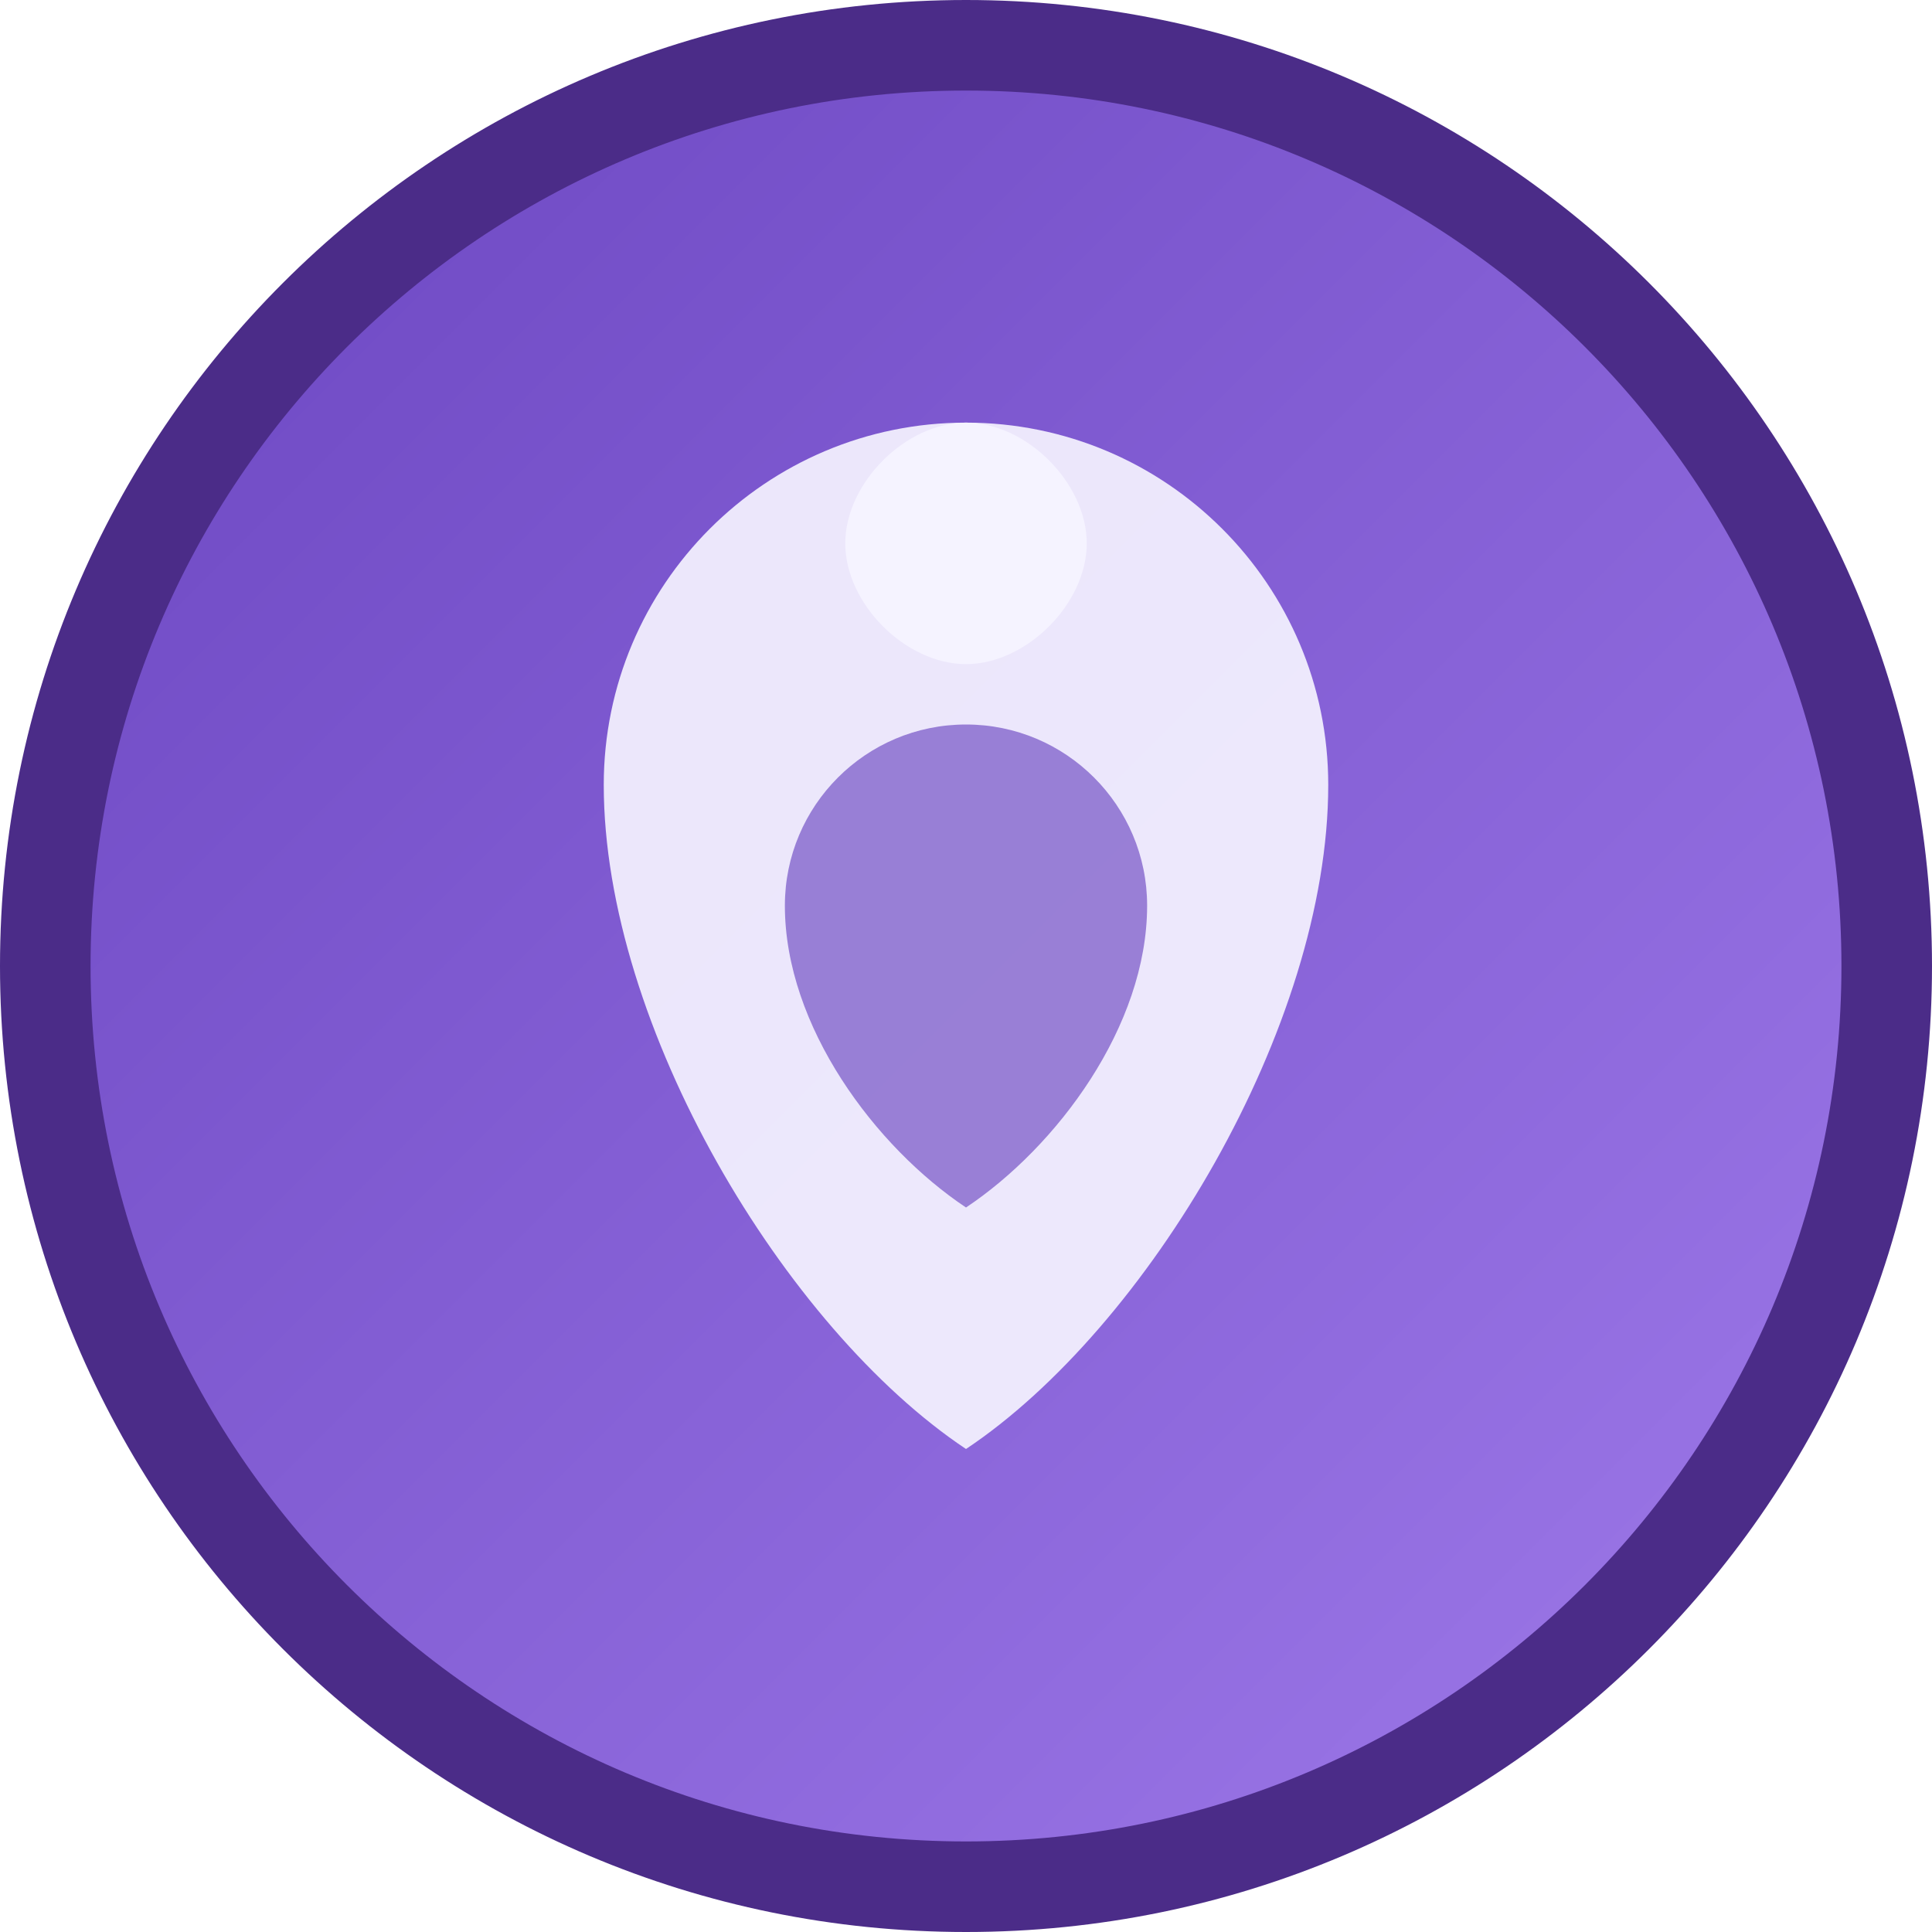
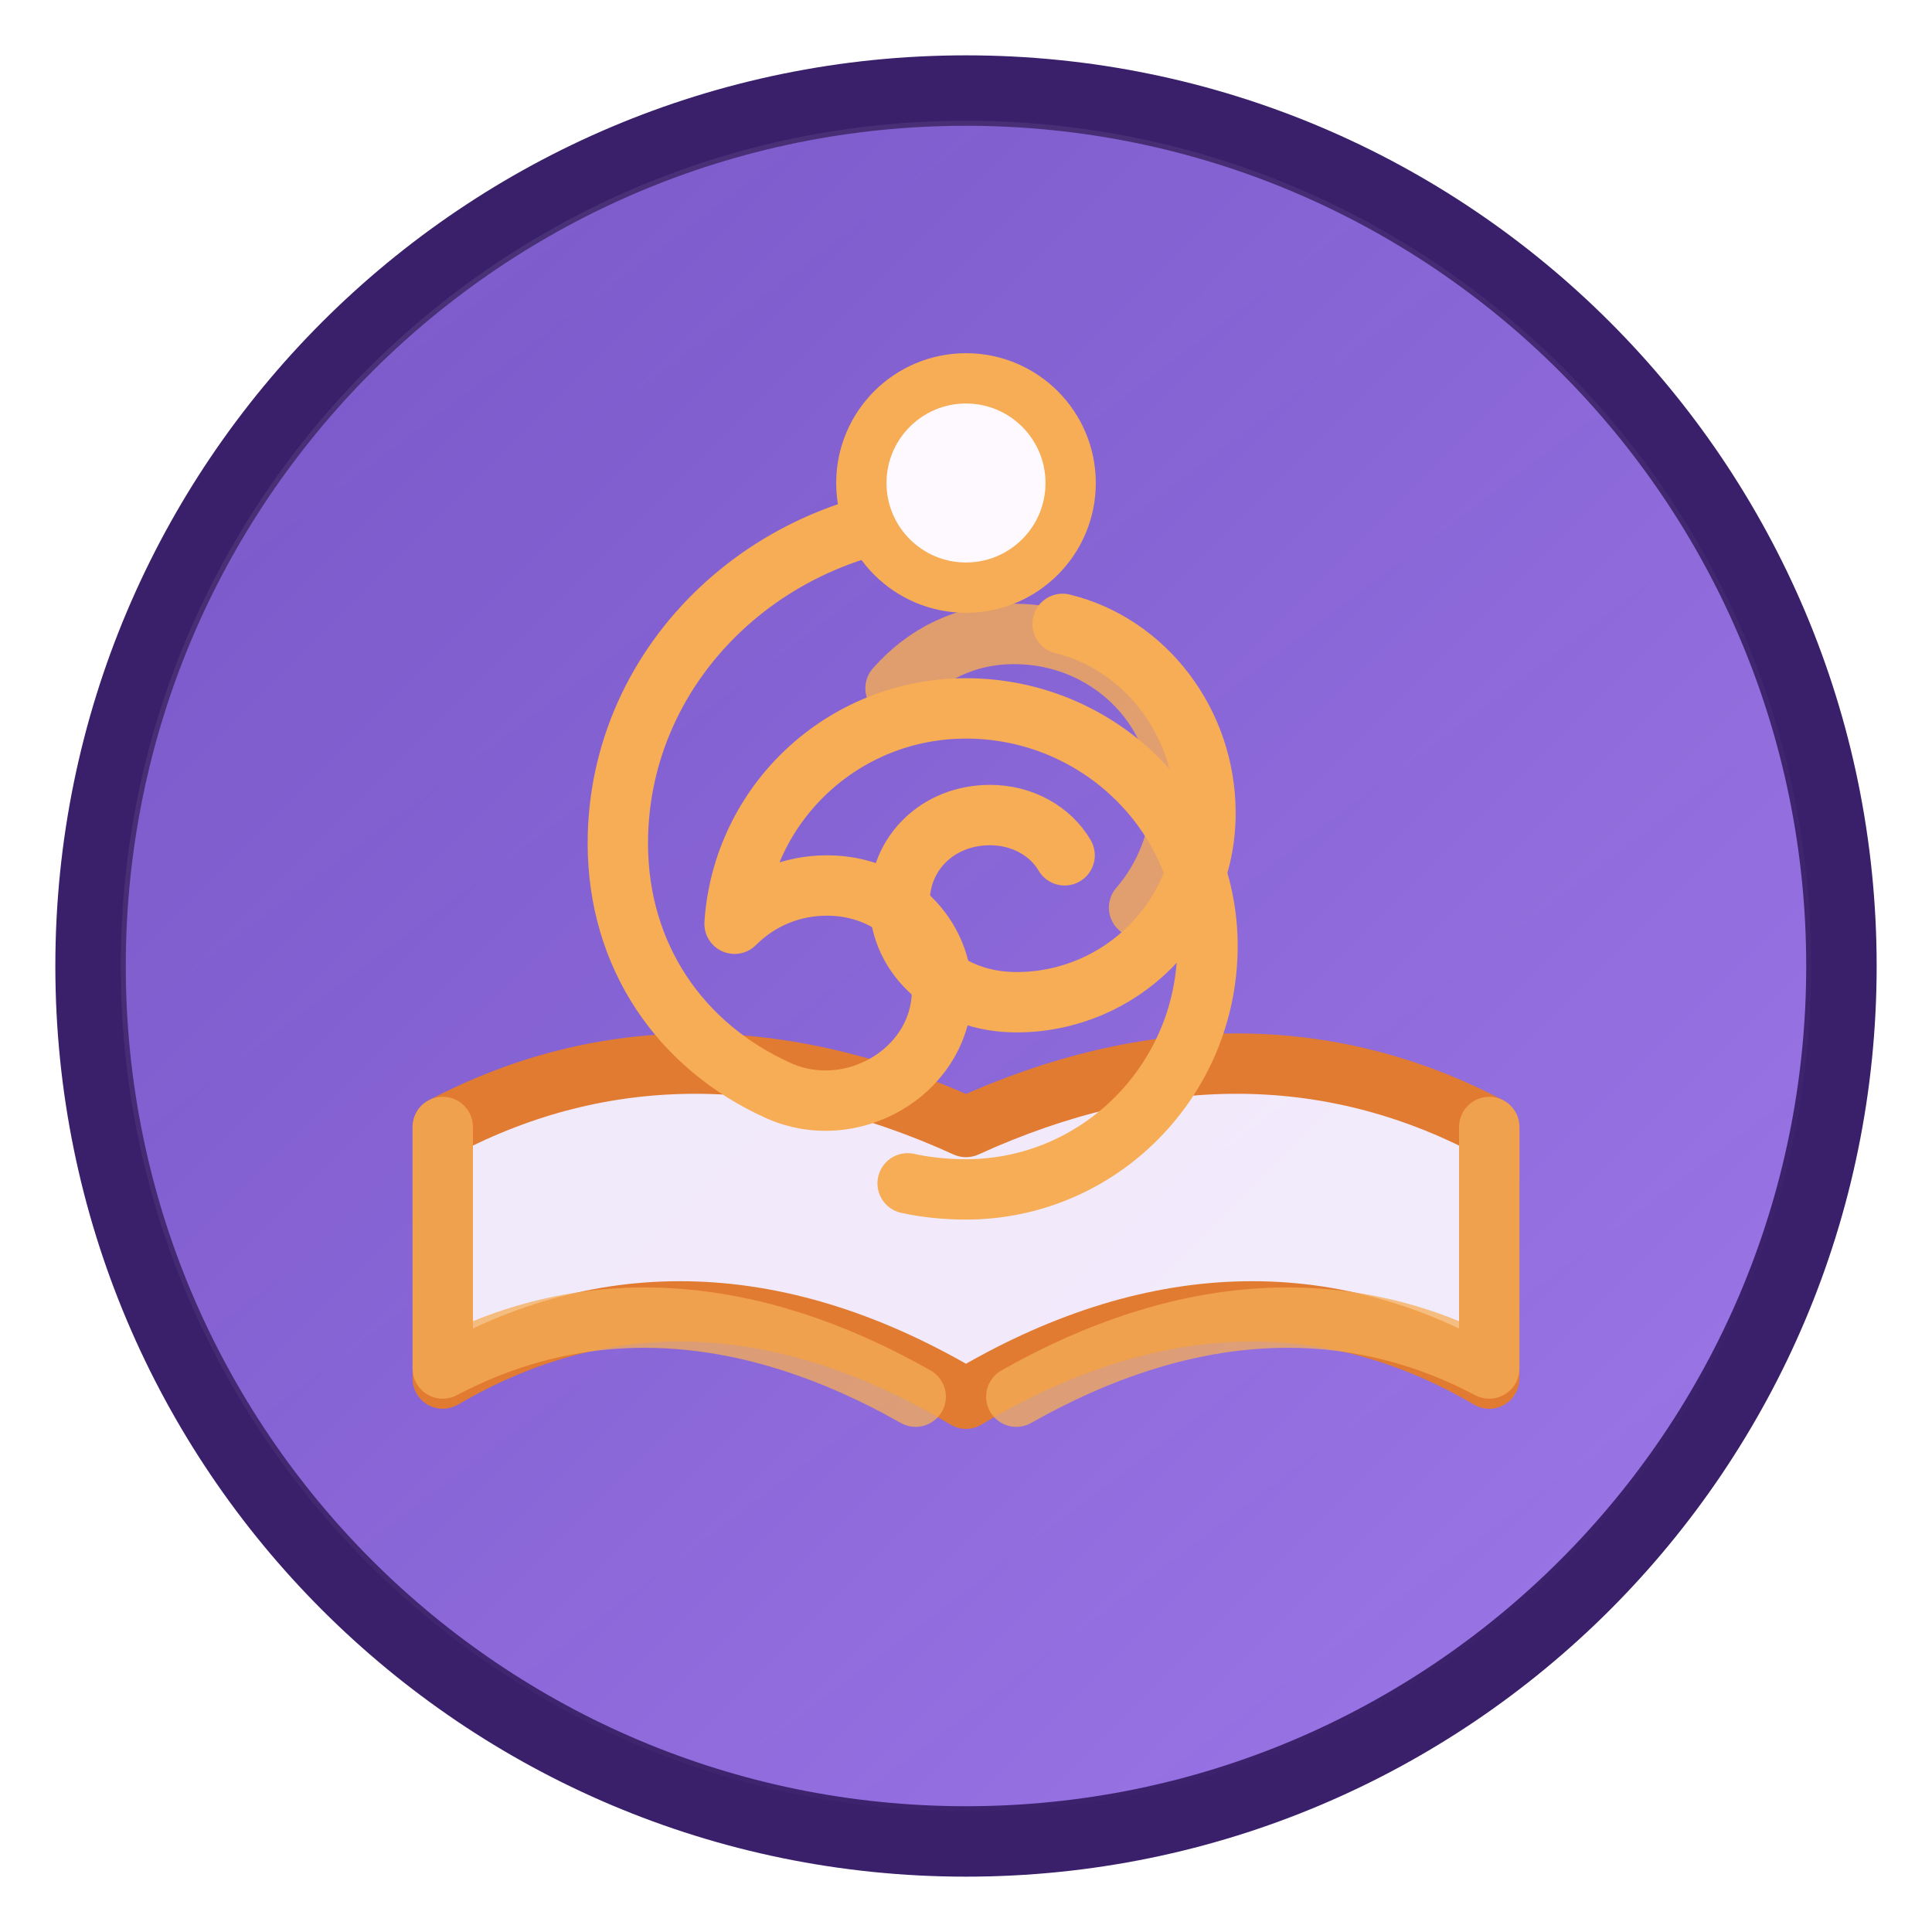
- <svg xmlns="http://www.w3.org/2000/svg" viewBox="0 0 64 64" aria-hidden="true">
+ <svg xmlns="http://www.w3.org/2000/svg" viewBox="0 0 96 96" aria-hidden="true">
  <defs>
    <linearGradient id="almaGradient" x1="0" y1="0" x2="1" y2="1">
      <stop offset="0%" stop-color="#6B46C1" />
      <stop offset="100%" stop-color="#9F7AEA" />
    </linearGradient>
+     <linearGradient id="almaGlow" x1="0.2" y1="0.1" x2="0.8" y2="0.9">
+       <stop offset="0%" stop-color="#FFFFFF" stop-opacity="0.22" />
+       <stop offset="100%" stop-color="#FFFFFF" stop-opacity="0.02" />
+     </linearGradient>
  </defs>
-   <circle cx="32" cy="32" r="30.5" fill="url(#almaGradient)" stroke="#4B2C88" stroke-width="3" />
-   <path d="M32 14c-2 0-4 2-4 4s2 4 4 4 4-2 4-4-2-4-4-4z" fill="#F5F3FF" opacity="0.95" />
-   <path d="M20 26c0 8 6 18 12 22 6-4 12-14 12-22a12 12 0 0 0-24 0z" fill="#F5F3FF" opacity="0.92" />
-   <path d="M26 30c0 4 3 8 6 10 3-2 6-6 6-10a6 6 0 0 0-12 0z" fill="#6B46C1" opacity="0.65" />
+   <circle cx="48" cy="48" r="43.5" fill="url(#almaGradient)" stroke="#3A1F6B" stroke-width="3.5" />
+   <circle cx="48" cy="48" r="42" fill="url(#almaGlow)" opacity="0.35" />
+   <g fill="none" stroke="#F6AD55" stroke-linecap="round" stroke-linejoin="round" stroke-width="3">
+     <path d="M22 56c8-4.2 16.8-4.2 26 0 9.2-4.2 18-4.2 26 0v12.5c-8-4.7-16.8-4.5-26 1-9.2-5.5-18-5.7-26-1z" fill="#FDF9FF" fill-opacity="0.9" stroke="#E17B32" />
+     <path d="M22 56v12c7.2-3.8 15.2-3.3 23.5 1.4" opacity="0.75" stroke="#F6AD55" />
+     <path d="M74 56v12c-7.2-3.8-15.2-3.3-23.5 1.4" opacity="0.75" stroke="#F6AD55" />
+     <path d="M48 25.5c-9.5 0-17.3 7.3-17.3 16.4 0 5.6 3.1 10.1 8 12.3 3.6 1.6 7.9-0.9 8.1-4.7 0.1-3-2.4-5.5-5.7-5.5-1.8 0-3.4 0.7-4.6 1.9 0.4-6 5.4-10.7 11.5-10.7 6.6 0 12 5.3 12 11.8 0 6.7-5.4 12.1-12 12.1-1 0-2-0.1-2.9-0.3" />
+     <path d="M52.8 31c4.1 1 7.1 4.9 7.1 9.4 0 5.2-4.2 9.4-9.4 9.4-3.3 0-5.8-2.2-5.8-5 0-2.4 1.9-4.3 4.5-4.3 1.6 0 3 .8 3.7 2" />
+     <path d="M44.5 34.2c1.5-1.7 3.5-2.7 5.9-2.7 4.6 0 8.3 3.6 8.3 8 0 2.1-0.8 4.1-2.1 5.6" opacity="0.8" />
+   </g>
+   <circle cx="48" cy="24" r="5.2" fill="#FDF9FF" stroke="#F6AD55" stroke-width="2.5" />
</svg>
